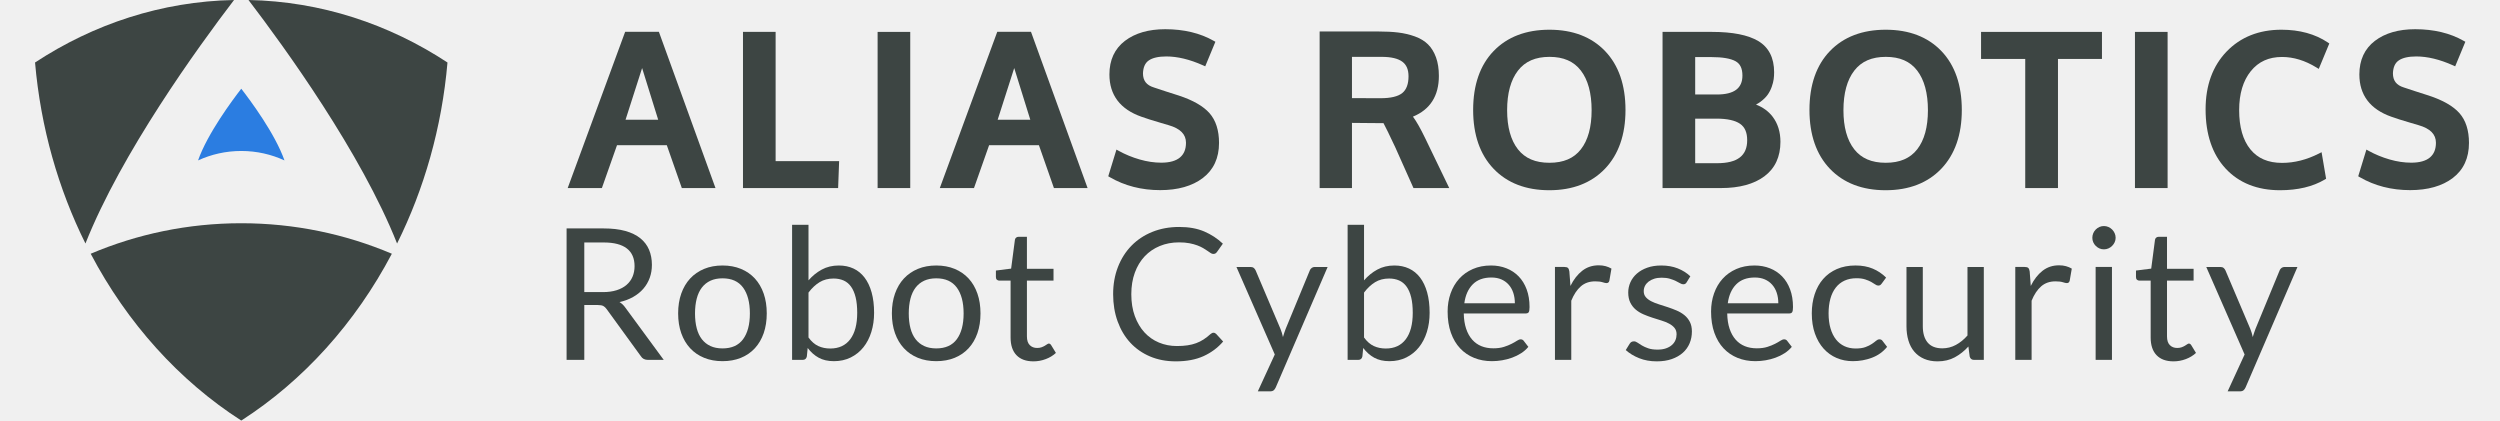
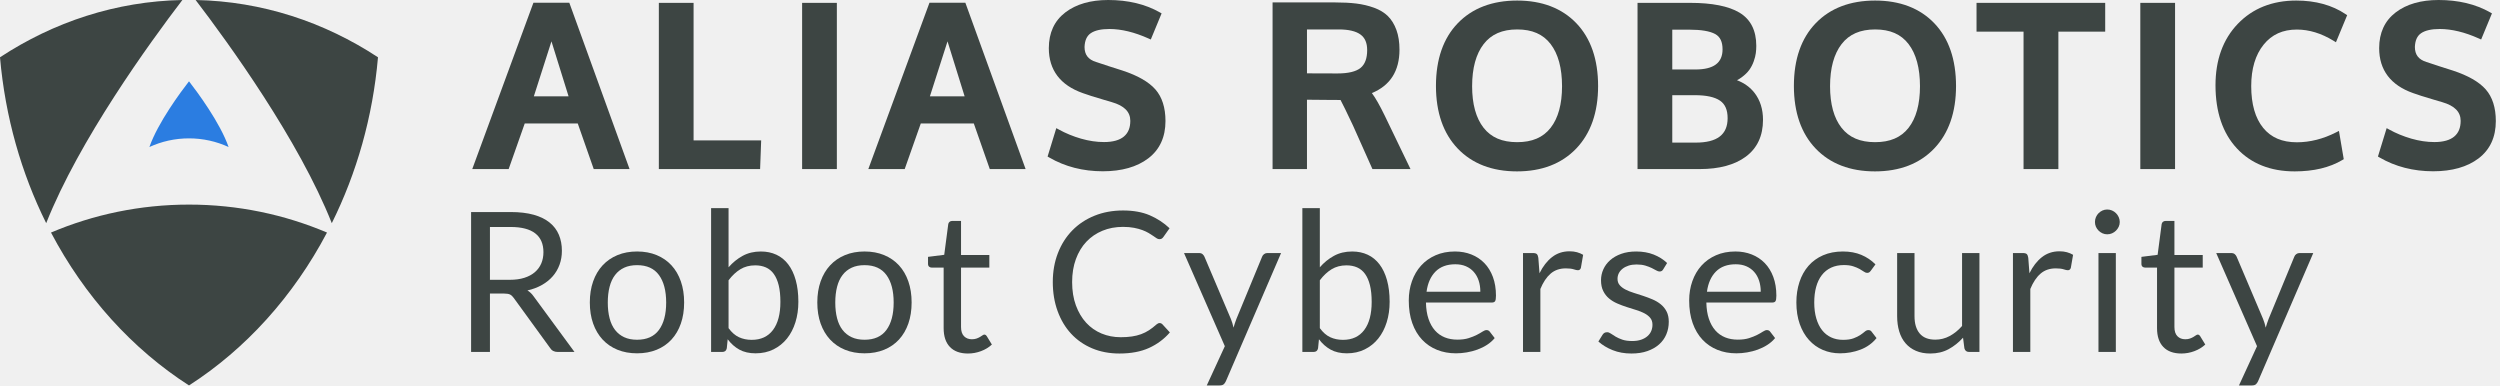
- <svg xmlns="http://www.w3.org/2000/svg" width="428" height="72" viewBox="0 0 428 72" fill="none">
+ <svg xmlns="http://www.w3.org/2000/svg" width="467" height="72" viewBox="0 0 467 72" fill="none">
  <g clip-path="url(#clip0_39_1457)">
-     <path d="M41.305 25.847C43.946 25.847 46.452 26.427 48.703 27.464C47.097 22.883 42.837 17.162 41.305 15.188C39.773 17.162 35.513 22.883 33.907 27.464C36.158 26.427 38.663 25.847 41.305 25.847Z" fill="#2B7DE1" />
-     <path d="M76.609 10.7C66.567 4.103 54.945 0.243 42.542 0.001C48.708 8.069 61.839 26.19 67.98 41.689C72.614 32.361 75.638 21.872 76.609 10.7Z" fill="#3D4543" />
-     <path d="M40.067 0C27.665 0.242 16.044 4.103 6 10.7C6.972 21.872 9.995 32.36 14.629 41.688C20.771 26.19 33.901 8.069 40.067 0Z" fill="#3D4543" />
-     <path d="M41.305 38.218C32.158 38.218 23.449 40.081 15.527 43.44C21.775 55.301 30.673 65.172 41.305 72C51.938 65.172 60.834 55.301 67.084 43.44C59.162 40.081 50.452 38.218 41.305 38.218Z" fill="#3D4543" />
-     <path d="M112.682 20.499H107.094L109.929 11.652C110.318 12.912 111.105 15.441 112.682 20.499ZM112.8 5.444H107.026L97.188 32.197H103.042L105.629 24.863H114.159L116.728 32.197H122.492L112.894 5.702L112.8 5.444Z" fill="#3D4543" />
-     <path d="M132.786 5.461H127.199V32.196H143.488L143.659 27.586H132.786V5.461Z" fill="#3D4543" />
-     <path d="M150.247 32.196H155.834V5.461H150.247V32.196Z" fill="#3D4543" />
-     <path d="M176.387 20.499H170.8L173.634 11.652C174.023 12.912 174.809 15.441 176.387 20.499ZM176.505 5.444H170.731L160.894 32.197H166.747L169.333 24.863H177.865L180.433 32.197H186.196L176.599 5.702L176.505 5.444Z" fill="#3D4543" />
-     <path d="M201.8 16.355L199.637 15.664C198.537 15.313 197.846 15.085 197.543 14.972C196.27 14.582 195.677 13.807 195.677 12.547C195.72 11.499 196.044 10.78 196.669 10.348C197.324 9.895 198.337 9.664 199.678 9.664C201.596 9.664 203.711 10.178 205.965 11.189L206.334 11.355L208.074 7.153L207.772 6.982C205.455 5.666 202.666 5 199.483 5C196.644 5 194.325 5.67 192.592 6.994C190.827 8.341 189.932 10.275 189.932 12.743C189.932 16.266 191.777 18.704 195.408 19.982C195.684 20.091 196.139 20.244 196.769 20.442C197.393 20.639 198.059 20.84 198.771 21.048C199.476 21.254 199.905 21.38 200.065 21.429C202.067 22.006 203.04 22.989 203.04 24.435C203.04 25.55 202.703 26.377 202.011 26.96C201.307 27.551 200.23 27.85 198.81 27.85C197.611 27.85 196.363 27.664 195.102 27.299C193.833 26.931 192.64 26.441 191.559 25.843L191.136 25.61L189.733 30.18L190.004 30.336C192.532 31.806 195.43 32.551 198.615 32.551C201.653 32.551 204.111 31.854 205.921 30.478C207.763 29.077 208.698 27.055 208.698 24.47C208.698 22.314 208.149 20.6 207.067 19.374C206.003 18.169 204.231 17.154 201.8 16.355Z" fill="#3D4543" />
-     <path d="M241.139 13.062C241.139 14.383 240.783 15.345 240.079 15.92C239.352 16.514 238.1 16.814 236.36 16.814C236.17 16.814 235.286 16.811 233.705 16.806C232.633 16.801 231.884 16.799 231.456 16.797V9.735H236.571C238.154 9.735 239.334 10.013 240.076 10.562C240.791 11.09 241.139 11.908 241.139 13.062ZM241.895 19.969C244.843 18.758 246.336 16.414 246.336 12.992C246.336 11.782 246.17 10.715 245.843 9.817C245.511 8.911 245.051 8.161 244.473 7.593C243.899 7.024 243.142 6.568 242.223 6.235C241.33 5.914 240.377 5.689 239.392 5.569C238.416 5.449 237.253 5.389 235.935 5.389H225.922V32.195H231.456V21.039L235.084 21.073C235.946 21.073 236.538 21.076 236.854 21.082C237.174 21.664 237.846 23.041 238.853 25.179L241.986 32.195H248.11L243.975 23.625C243.17 21.965 242.486 20.761 241.895 19.969Z" fill="#3D4543" />
-     <path d="M270.646 25.565C269.433 27.114 267.671 27.867 265.261 27.867C262.85 27.867 261.086 27.111 259.866 25.556C258.641 23.993 258.02 21.744 258.02 18.872C258.02 15.963 258.645 13.681 259.876 12.09C261.102 10.505 262.869 9.735 265.278 9.735C267.676 9.735 269.43 10.502 270.644 12.08C271.865 13.666 272.484 15.952 272.484 18.872C272.484 21.755 271.866 24.007 270.646 25.565ZM265.261 5.088C261.259 5.088 258.047 6.315 255.714 8.734C253.384 11.147 252.203 14.54 252.203 18.819C252.203 23.074 253.379 26.463 255.703 28.895C258.03 31.331 261.24 32.567 265.243 32.567C269.234 32.567 272.44 31.328 274.774 28.887C277.102 26.448 278.284 23.068 278.284 18.837C278.284 14.559 277.108 11.163 274.791 8.743C272.469 6.318 269.262 5.088 265.261 5.088Z" fill="#3D4543" />
-     <path d="M293.932 16.178H290.216V9.772H292.957C294.877 9.772 296.282 10.011 297.135 10.485C297.922 10.922 298.304 11.725 298.304 12.939C298.304 15.118 296.873 16.178 293.932 16.178ZM290.216 20.311H293.862C295.695 20.311 297.056 20.609 297.906 21.198C298.722 21.764 299.118 22.683 299.118 24.011C299.118 26.655 297.439 27.94 293.985 27.94H290.216V20.311ZM300.626 17.903C300.9 17.762 301.156 17.603 301.393 17.426C301.908 17.044 302.318 16.643 302.612 16.234C302.903 15.827 303.141 15.369 303.319 14.868C303.493 14.378 303.606 13.931 303.657 13.538C303.707 13.158 303.731 12.766 303.731 12.373C303.731 9.898 302.814 8.097 301.006 7.022C299.263 5.986 296.608 5.461 293.116 5.461H284.628V32.196H294.64C297.771 32.196 300.267 31.522 302.058 30.189C303.884 28.83 304.811 26.84 304.811 24.276C304.811 22.577 304.355 21.123 303.454 19.953C302.752 19.044 301.805 18.357 300.626 17.903Z" fill="#3D4543" />
-     <path d="M328.223 25.565C327.009 27.114 325.249 27.867 322.838 27.867C320.427 27.867 318.663 27.111 317.442 25.556C316.217 23.993 315.597 21.744 315.597 18.872C315.597 15.963 316.221 13.681 317.453 12.09C318.678 10.505 320.446 9.735 322.855 9.735C325.252 9.735 327.007 10.502 328.221 12.08C329.442 13.666 330.061 15.952 330.061 18.872C330.061 21.755 329.443 24.007 328.223 25.565ZM322.838 5.088C318.837 5.088 315.624 6.315 313.291 8.734C310.96 11.147 309.779 14.54 309.779 18.819C309.779 23.074 310.957 26.463 313.279 28.895C315.607 31.331 318.816 32.567 322.819 32.567C326.81 32.567 330.016 31.328 332.35 28.887C334.679 26.448 335.861 23.068 335.861 18.837C335.861 14.559 334.685 11.163 332.367 8.743C330.045 6.318 326.839 5.088 322.838 5.088Z" fill="#3D4543" />
-     <path d="M339.157 10.091H346.721V32.196H352.325V10.091H359.855V5.461H339.157V10.091Z" fill="#3D4543" />
-     <path d="M365.504 32.196H371.093V5.461H365.504V32.196Z" fill="#3D4543" />
-     <path d="M390.69 9.753C392.65 9.753 394.632 10.36 396.578 11.555L396.971 11.796L398.778 7.441L398.509 7.262C396.35 5.819 393.684 5.088 390.585 5.088C386.735 5.088 383.574 6.347 381.187 8.831C378.805 11.311 377.597 14.635 377.597 18.714C377.597 23 378.752 26.415 381.033 28.866C383.32 31.322 386.45 32.567 390.337 32.567C393.382 32.567 395.959 31.953 397.995 30.742L398.227 30.604L397.454 26.057L396.979 26.298C394.906 27.351 392.791 27.886 390.69 27.886C388.313 27.886 386.538 27.127 385.266 25.568C383.99 24.006 383.343 21.748 383.343 18.855C383.343 16.067 384.013 13.823 385.336 12.184C386.658 10.548 388.408 9.753 390.69 9.753Z" fill="#3D4543" />
-     <path d="M421.059 19.374C419.995 18.169 418.224 17.154 415.792 16.355L413.63 15.664C412.53 15.313 411.84 15.085 411.534 14.972C410.262 14.582 409.67 13.807 409.669 12.547C409.711 11.499 410.036 10.78 410.66 10.349C411.317 9.895 412.329 9.664 413.669 9.664C415.589 9.664 417.704 10.178 419.957 11.189L420.326 11.356L422.066 7.153L421.764 6.982C419.448 5.666 416.658 5 413.474 5C410.637 5 408.318 5.67 406.585 6.994C404.819 8.342 403.923 10.275 403.923 12.743C403.923 16.266 405.77 18.704 409.399 19.982C409.676 20.091 410.13 20.244 410.761 20.442C411.384 20.639 412.051 20.84 412.763 21.048C413.468 21.254 413.898 21.38 414.058 21.429C416.058 22.006 417.031 22.989 417.031 24.435C417.031 25.55 416.695 26.377 416.003 26.96C415.3 27.551 414.223 27.851 412.801 27.851C411.604 27.851 410.356 27.664 409.094 27.299C407.824 26.932 406.633 26.441 405.551 25.843L405.128 25.61L403.727 30.18L403.996 30.336C406.525 31.806 409.422 32.551 412.608 32.551C415.645 32.551 418.103 31.854 419.912 30.478C421.755 29.077 422.689 27.056 422.689 24.47C422.689 22.314 422.14 20.6 421.059 19.374Z" fill="#3D4543" />
-     <path d="M100.031 50.007H103.22C104.109 50.007 104.892 49.9 105.567 49.685C106.243 49.47 106.807 49.167 107.263 48.774C107.718 48.381 108.061 47.913 108.293 47.368C108.522 46.823 108.637 46.221 108.637 45.562C108.637 44.222 108.195 43.211 107.311 42.532C106.425 41.85 105.109 41.511 103.361 41.511H100.031V50.007ZM100.031 52.22V61.613H97V39.107H103.361C104.784 39.107 106.014 39.252 107.051 39.539C108.088 39.828 108.944 40.244 109.619 40.787C110.294 41.332 110.795 41.989 111.119 42.759C111.443 43.529 111.606 44.39 111.606 45.342C111.606 46.138 111.481 46.882 111.23 47.572C110.979 48.263 110.614 48.884 110.138 49.434C109.661 49.984 109.08 50.451 108.394 50.839C107.709 51.227 106.931 51.52 106.062 51.718C106.439 51.938 106.774 52.258 107.067 52.677L113.632 61.613H110.931C110.376 61.613 109.967 61.398 109.705 60.969L103.863 52.928C103.685 52.677 103.491 52.497 103.282 52.385C103.072 52.276 102.759 52.22 102.34 52.22H100.031Z" fill="#3D4543" />
-     <path d="M123.698 59.648C125.269 59.648 126.441 59.123 127.216 58.071C127.991 57.018 128.379 55.549 128.379 53.665C128.379 51.77 127.991 50.293 127.216 49.237C126.441 48.179 125.269 47.65 123.698 47.65C122.902 47.65 122.212 47.786 121.625 48.058C121.039 48.331 120.55 48.724 120.157 49.237C119.764 49.749 119.471 50.379 119.278 51.128C119.084 51.878 118.987 52.723 118.987 53.665C118.987 54.607 119.084 55.45 119.278 56.194C119.471 56.937 119.764 57.563 120.157 58.071C120.55 58.579 121.039 58.968 121.625 59.24C122.212 59.513 122.902 59.648 123.698 59.648ZM123.698 45.452C124.861 45.452 125.91 45.645 126.848 46.032C127.784 46.42 128.58 46.97 129.235 47.681C129.889 48.394 130.391 49.254 130.743 50.265C131.093 51.276 131.268 52.403 131.268 53.649C131.268 54.905 131.093 56.036 130.743 57.042C130.391 58.046 129.889 58.906 129.235 59.617C128.58 60.329 127.784 60.877 126.848 61.259C125.91 61.64 124.861 61.832 123.698 61.832C122.537 61.832 121.486 61.64 120.55 61.259C119.613 60.877 118.815 60.329 118.154 59.617C117.495 58.906 116.987 58.046 116.631 57.042C116.276 56.036 116.098 54.905 116.098 53.649C116.098 52.403 116.276 51.276 116.631 50.265C116.987 49.254 117.495 48.394 118.154 47.681C118.815 46.97 119.613 46.42 120.55 46.032C121.486 45.645 122.537 45.452 123.698 45.452Z" fill="#3D4543" />
-     <path d="M142.704 47.683C141.793 47.683 140.995 47.893 140.309 48.311C139.623 48.73 138.992 49.322 138.416 50.087V57.782C138.919 58.472 139.477 58.959 140.089 59.242C140.701 59.524 141.385 59.666 142.139 59.666C143.625 59.666 144.766 59.137 145.562 58.08C146.358 57.023 146.755 55.515 146.755 53.557C146.755 52.52 146.663 51.631 146.481 50.886C146.297 50.144 146.033 49.534 145.688 49.058C145.342 48.581 144.918 48.233 144.415 48.013C143.913 47.793 143.342 47.683 142.704 47.683ZM135.606 61.613V38.481H138.416V47.996C139.077 47.234 139.832 46.618 140.686 46.153C141.539 45.686 142.516 45.453 143.614 45.453C144.536 45.453 145.368 45.626 146.113 45.972C146.855 46.317 147.488 46.832 148.012 47.518C148.536 48.205 148.938 49.052 149.221 50.062C149.504 51.073 149.645 52.237 149.645 53.557C149.645 54.73 149.488 55.821 149.173 56.831C148.86 57.841 148.407 58.715 147.816 59.454C147.224 60.192 146.501 60.773 145.648 61.197C144.795 61.621 143.834 61.833 142.766 61.833C141.741 61.833 140.869 61.634 140.152 61.236C139.434 60.839 138.809 60.284 138.275 59.571L138.133 61.017C138.049 61.414 137.808 61.613 137.41 61.613H135.606Z" fill="#3D4543" />
-     <path d="M160.291 59.648C161.861 59.648 163.034 59.123 163.809 58.071C164.584 57.018 164.971 55.549 164.971 53.665C164.971 51.77 164.584 50.293 163.809 49.237C163.034 48.179 161.861 47.65 160.291 47.65C159.495 47.65 158.805 47.786 158.217 48.058C157.632 48.331 157.142 48.724 156.749 49.237C156.357 49.749 156.063 50.379 155.87 51.128C155.676 51.878 155.58 52.723 155.58 53.665C155.58 54.607 155.676 55.45 155.87 56.194C156.063 56.937 156.357 57.563 156.749 58.071C157.142 58.579 157.632 58.968 158.217 59.24C158.805 59.513 159.495 59.648 160.291 59.648ZM160.291 45.452C161.453 45.452 162.502 45.645 163.44 46.032C164.376 46.42 165.172 46.97 165.827 47.681C166.481 48.394 166.984 49.254 167.334 50.265C167.686 51.276 167.86 52.403 167.86 53.649C167.86 54.905 167.686 56.036 167.334 57.042C166.984 58.046 166.481 58.906 165.827 59.617C165.172 60.329 164.376 60.877 163.44 61.259C162.502 61.64 161.453 61.832 160.291 61.832C159.129 61.832 158.079 61.64 157.142 61.259C156.206 60.877 155.407 60.329 154.747 59.617C154.087 58.906 153.579 58.046 153.223 57.042C152.867 56.036 152.689 54.905 152.689 53.649C152.689 52.403 152.867 51.276 153.223 50.265C153.579 49.254 154.087 48.394 154.747 47.681C155.407 46.97 156.206 46.42 157.142 46.032C158.079 45.645 159.129 45.452 160.291 45.452Z" fill="#3D4543" />
-     <path d="M176.923 61.864C175.667 61.864 174.7 61.513 174.025 60.812C173.35 60.11 173.012 59.099 173.012 57.781V48.043H171.095C170.929 48.043 170.788 47.994 170.672 47.894C170.557 47.795 170.499 47.641 170.499 47.431V46.316L173.106 45.986L173.751 41.071C173.771 40.913 173.84 40.785 173.955 40.686C174.069 40.586 174.217 40.536 174.393 40.536H175.809V46.017H180.362V48.043H175.809V57.592C175.809 58.262 175.97 58.76 176.295 59.083C176.618 59.409 177.037 59.571 177.551 59.571C177.844 59.571 178.098 59.532 178.312 59.453C178.528 59.374 178.713 59.288 178.869 59.194C179.028 59.099 179.162 59.013 179.271 58.935C179.381 58.856 179.478 58.817 179.562 58.817C179.707 58.817 179.838 58.906 179.955 59.083L180.771 60.42C180.289 60.87 179.707 61.223 179.028 61.479C178.347 61.735 177.645 61.864 176.923 61.864Z" fill="#3D4543" />
-     <path d="M207.752 56.964C207.919 56.964 208.07 57.031 208.207 57.168L209.402 58.471C208.48 59.539 207.361 60.373 206.049 60.968C204.733 61.565 203.15 61.864 201.296 61.864C199.673 61.864 198.202 61.584 196.884 61.024C195.565 60.463 194.439 59.678 193.506 58.667C192.574 57.657 191.853 56.446 191.34 55.032C190.826 53.619 190.569 52.063 190.569 50.368C190.569 48.671 190.844 47.117 191.395 45.704C191.945 44.29 192.716 43.076 193.711 42.06C194.706 41.044 195.896 40.257 197.284 39.696C198.672 39.136 200.202 38.856 201.877 38.856C203.532 38.856 204.959 39.112 206.158 39.625C207.355 40.139 208.422 40.834 209.353 41.715L208.364 43.112C208.29 43.217 208.207 43.303 208.112 43.371C208.019 43.44 207.882 43.473 207.704 43.473C207.568 43.473 207.424 43.424 207.272 43.324C207.12 43.225 206.939 43.101 206.731 42.956C206.52 42.809 206.275 42.652 205.993 42.484C205.711 42.316 205.375 42.16 204.987 42.013C204.599 41.866 204.15 41.744 203.637 41.644C203.124 41.544 202.532 41.494 201.862 41.494C200.657 41.494 199.556 41.701 198.557 42.115C197.556 42.528 196.695 43.117 195.972 43.881C195.251 44.646 194.687 45.578 194.284 46.677C193.882 47.776 193.68 49.007 193.68 50.368C193.68 51.771 193.882 53.022 194.284 54.121C194.687 55.221 195.237 56.149 195.933 56.909C196.629 57.667 197.455 58.246 198.407 58.644C199.359 59.042 200.386 59.241 201.485 59.241C202.155 59.241 202.757 59.202 203.292 59.122C203.825 59.044 204.32 58.921 204.775 58.754C205.23 58.587 205.654 58.375 206.049 58.118C206.44 57.862 206.835 57.556 207.233 57.199C207.411 57.042 207.584 56.964 207.752 56.964Z" fill="#3D4543" />
-     <path d="M218.416 66.31C218.322 66.52 218.205 66.686 218.063 66.812C217.922 66.938 217.704 67 217.412 67H215.338L218.244 60.688L211.679 45.705H214.098C214.338 45.705 214.527 45.766 214.663 45.886C214.798 46.007 214.898 46.14 214.962 46.286L219.217 56.306C219.312 56.536 219.393 56.767 219.461 56.997C219.528 57.228 219.589 57.463 219.642 57.704C219.715 57.463 219.788 57.228 219.86 56.997C219.935 56.767 220.019 56.532 220.112 56.29L224.243 46.286C224.305 46.118 224.414 45.981 224.565 45.87C224.717 45.761 224.882 45.705 225.06 45.705H227.29L218.416 66.31Z" fill="#3D4543" />
-     <path d="M237.811 47.683C236.9 47.683 236.102 47.893 235.416 48.311C234.73 48.73 234.1 49.322 233.523 50.087V57.782C234.026 58.472 234.584 58.959 235.196 59.242C235.809 59.524 236.492 59.666 237.246 59.666C238.732 59.666 239.873 59.137 240.669 58.08C241.465 57.023 241.863 55.515 241.863 53.557C241.863 52.52 241.771 51.631 241.589 50.886C241.405 50.144 241.141 49.534 240.795 49.058C240.449 48.581 240.025 48.233 239.523 48.013C239.02 47.793 238.45 47.683 237.811 47.683ZM230.713 61.613V38.481H233.523V47.996C234.184 47.234 234.94 46.618 235.793 46.153C236.647 45.686 237.624 45.453 238.722 45.453C239.643 45.453 240.475 45.626 241.22 45.972C241.962 46.317 242.595 46.832 243.119 47.518C243.643 48.205 244.045 49.052 244.328 50.062C244.611 51.073 244.752 52.237 244.752 53.557C244.752 54.73 244.596 55.821 244.281 56.831C243.967 57.841 243.515 58.715 242.923 59.454C242.332 60.192 241.609 60.773 240.756 61.197C239.903 61.621 238.942 61.833 237.874 61.833C236.848 61.833 235.977 61.634 235.259 61.236C234.542 60.839 233.916 60.284 233.382 59.571L233.24 61.017C233.157 61.414 232.916 61.613 232.518 61.613H230.713Z" fill="#3D4543" />
-     <path d="M255.324 47.509C253.974 47.509 252.911 47.9 252.136 48.678C251.362 49.458 250.879 50.54 250.692 51.922H259.344C259.344 51.273 259.256 50.679 259.077 50.139C258.9 49.6 258.638 49.134 258.292 48.742C257.947 48.349 257.525 48.045 257.028 47.83C256.531 47.616 255.963 47.509 255.324 47.509ZM255.262 45.452C256.214 45.452 257.094 45.611 257.899 45.931C258.707 46.249 259.403 46.711 259.989 47.313C260.576 47.914 261.034 48.658 261.363 49.542C261.693 50.427 261.858 51.434 261.858 52.566C261.858 53.006 261.81 53.298 261.716 53.445C261.623 53.592 261.445 53.665 261.182 53.665H250.597C250.617 54.67 250.754 55.544 251.005 56.288C251.256 57.032 251.602 57.651 252.041 58.149C252.482 58.646 253.005 59.018 253.613 59.263C254.219 59.51 254.9 59.632 255.654 59.632C256.355 59.632 256.96 59.552 257.468 59.389C257.976 59.227 258.413 59.051 258.779 58.863C259.147 58.675 259.452 58.5 259.699 58.337C259.944 58.175 260.157 58.094 260.335 58.094C260.564 58.094 260.743 58.183 260.869 58.361L261.653 59.381C261.308 59.8 260.894 60.165 260.413 60.473C259.931 60.783 259.415 61.036 258.865 61.235C258.316 61.434 257.748 61.584 257.162 61.682C256.575 61.781 255.994 61.832 255.418 61.832C254.319 61.832 253.306 61.646 252.38 61.274C251.452 60.902 250.652 60.358 249.977 59.64C249.302 58.924 248.775 58.037 248.397 56.979C248.021 55.921 247.833 54.707 247.833 53.336C247.833 52.225 248.003 51.189 248.343 50.226C248.684 49.262 249.173 48.427 249.812 47.721C250.45 47.014 251.23 46.46 252.151 46.057C253.073 45.653 254.11 45.452 255.262 45.452Z" fill="#3D4543" />
-     <path d="M266.208 61.612V45.703H267.809C268.113 45.703 268.322 45.761 268.438 45.876C268.553 45.991 268.631 46.19 268.673 46.473L268.861 48.954C269.406 47.845 270.079 46.979 270.879 46.355C271.68 45.732 272.62 45.421 273.699 45.421C274.139 45.421 274.536 45.47 274.893 45.57C275.248 45.669 275.578 45.807 275.881 45.986L275.52 48.074C275.447 48.336 275.284 48.467 275.034 48.467C274.887 48.467 274.661 48.418 274.358 48.318C274.055 48.219 273.63 48.168 273.086 48.168C272.112 48.168 271.298 48.451 270.644 49.017C269.99 49.582 269.443 50.404 269.002 51.482V61.612H266.208Z" fill="#3D4543" />
-     <path d="M288.757 48.325C288.632 48.556 288.439 48.671 288.177 48.671C288.02 48.671 287.841 48.614 287.643 48.498C287.443 48.384 287.2 48.255 286.912 48.114C286.625 47.972 286.282 47.842 285.884 47.721C285.486 47.601 285.015 47.541 284.47 47.541C284 47.541 283.575 47.601 283.198 47.721C282.821 47.842 282.498 48.007 282.232 48.216C281.965 48.426 281.76 48.669 281.619 48.947C281.479 49.224 281.408 49.524 281.408 49.85C281.408 50.258 281.525 50.598 281.76 50.87C281.996 51.143 282.308 51.378 282.695 51.576C283.083 51.776 283.523 51.951 284.015 52.103C284.507 52.254 285.012 52.416 285.53 52.59C286.049 52.763 286.554 52.953 287.047 53.163C287.538 53.372 287.978 53.634 288.365 53.949C288.753 54.262 289.064 54.647 289.299 55.102C289.534 55.557 289.653 56.105 289.653 56.744C289.653 57.477 289.522 58.155 289.26 58.777C288.998 59.4 288.611 59.941 288.099 60.396C287.585 60.851 286.957 61.209 286.213 61.471C285.471 61.733 284.612 61.864 283.638 61.864C282.528 61.864 281.522 61.683 280.622 61.322C279.722 60.96 278.957 60.497 278.329 59.932L278.989 58.863C279.073 58.729 279.172 58.623 279.288 58.55C279.402 58.477 279.555 58.439 279.743 58.439C279.932 58.439 280.13 58.514 280.34 58.659C280.549 58.807 280.803 58.969 281.102 59.147C281.4 59.325 281.76 59.486 282.185 59.633C282.609 59.78 283.14 59.854 283.779 59.854C284.323 59.854 284.801 59.783 285.208 59.641C285.616 59.499 285.957 59.309 286.228 59.067C286.502 58.827 286.703 58.55 286.834 58.235C286.965 57.922 287.03 57.587 287.03 57.23C287.03 56.791 286.912 56.428 286.677 56.139C286.441 55.851 286.13 55.605 285.742 55.401C285.354 55.197 284.913 55.019 284.416 54.867C283.918 54.715 283.411 54.556 282.892 54.388C282.372 54.22 281.866 54.03 281.368 53.815C280.87 53.6 280.428 53.33 280.041 53.006C279.653 52.681 279.343 52.282 279.107 51.804C278.871 51.328 278.753 50.75 278.753 50.069C278.753 49.462 278.879 48.878 279.13 48.317C279.382 47.759 279.748 47.265 280.231 46.841C280.711 46.418 281.302 46.081 282.004 45.83C282.706 45.578 283.506 45.453 284.407 45.453C285.455 45.453 286.393 45.617 287.227 45.947C288.059 46.277 288.778 46.729 289.386 47.304L288.757 48.325Z" fill="#3D4543" />
-     <path d="M300.427 47.509C299.076 47.509 298.014 47.9 297.239 48.678C296.465 49.458 295.983 50.54 295.795 51.922H304.448C304.448 51.273 304.359 50.679 304.18 50.139C304.004 49.6 303.741 49.134 303.395 48.742C303.05 48.349 302.627 48.045 302.132 47.83C301.634 47.616 301.066 47.509 300.427 47.509ZM300.365 45.452C301.318 45.452 302.196 45.611 303.003 45.931C303.809 46.249 304.506 46.711 305.093 47.313C305.678 47.914 306.136 48.658 306.467 49.542C306.796 50.427 306.961 51.434 306.961 52.566C306.961 53.006 306.913 53.298 306.819 53.445C306.726 53.592 306.548 53.665 306.286 53.665H295.7C295.72 54.67 295.857 55.544 296.108 56.288C296.359 57.032 296.705 57.651 297.144 58.149C297.586 58.646 298.108 59.018 298.716 59.263C299.323 59.51 300.003 59.632 300.757 59.632C301.458 59.632 302.063 59.552 302.572 59.389C303.079 59.227 303.516 59.051 303.882 58.863C304.249 58.675 304.555 58.5 304.803 58.337C305.047 58.175 305.259 58.094 305.437 58.094C305.668 58.094 305.846 58.183 305.972 58.361L306.757 59.381C306.411 59.8 305.997 60.165 305.515 60.473C305.035 60.783 304.518 61.036 303.968 61.235C303.42 61.434 302.851 61.584 302.265 61.682C301.678 61.781 301.098 61.832 300.522 61.832C299.422 61.832 298.409 61.646 297.483 61.274C296.555 60.902 295.756 60.358 295.08 59.64C294.405 58.924 293.878 58.037 293.501 56.979C293.124 55.921 292.936 54.707 292.936 53.336C292.936 52.225 293.107 51.189 293.447 50.226C293.787 49.262 294.276 48.427 294.915 47.721C295.554 47.014 296.333 46.46 297.255 46.057C298.176 45.653 299.213 45.452 300.365 45.452Z" fill="#3D4543" />
-     <path d="M322.163 48.529C322.078 48.645 321.995 48.733 321.911 48.797C321.827 48.86 321.706 48.891 321.549 48.891C321.392 48.891 321.222 48.826 321.039 48.694C320.855 48.563 320.623 48.42 320.34 48.262C320.057 48.105 319.713 47.962 319.312 47.831C318.908 47.7 318.414 47.634 317.828 47.634C317.053 47.634 316.366 47.774 315.77 48.05C315.173 48.328 314.673 48.728 314.271 49.253C313.867 49.775 313.563 50.409 313.359 51.152C313.155 51.897 313.053 52.728 313.053 53.65C313.053 54.614 313.163 55.469 313.383 56.217C313.602 56.966 313.912 57.594 314.31 58.101C314.708 58.61 315.192 58.997 315.763 59.264C316.333 59.53 316.975 59.664 317.686 59.664C318.367 59.664 318.927 59.584 319.367 59.421C319.806 59.259 320.173 59.078 320.466 58.879C320.759 58.681 321 58.5 321.188 58.337C321.377 58.176 321.564 58.094 321.754 58.094C321.995 58.094 322.173 58.183 322.288 58.361L323.073 59.382C322.383 60.231 321.518 60.851 320.481 61.242C319.445 61.635 318.351 61.831 317.199 61.831C316.204 61.831 315.28 61.648 314.427 61.282C313.574 60.916 312.833 60.384 312.206 59.687C311.577 58.992 311.083 58.137 310.72 57.121C310.359 56.105 310.178 54.948 310.178 53.65C310.178 52.466 310.343 51.372 310.673 50.367C311.004 49.362 311.485 48.496 312.119 47.768C312.752 47.041 313.535 46.472 314.466 46.064C315.399 45.656 316.466 45.451 317.67 45.451C318.78 45.451 319.764 45.632 320.623 45.994C321.481 46.355 322.241 46.865 322.9 47.524L322.163 48.529Z" fill="#3D4543" />
-     <path d="M329.184 45.706V55.85C329.184 57.055 329.461 57.987 330.017 58.646C330.572 59.305 331.408 59.635 332.529 59.635C333.346 59.635 334.116 59.442 334.838 59.054C335.561 58.667 336.225 58.127 336.832 57.437V45.706H339.629V61.614H337.964C337.566 61.614 337.314 61.421 337.209 61.033L336.99 59.321C336.298 60.086 335.525 60.701 334.666 61.167C333.807 61.633 332.822 61.865 331.713 61.865C330.843 61.865 330.078 61.721 329.412 61.433C328.747 61.146 328.19 60.74 327.74 60.217C327.289 59.693 326.951 59.06 326.727 58.316C326.501 57.574 326.389 56.751 326.389 55.85V45.706H329.184Z" fill="#3D4543" />
-     <path d="M345.016 61.612V45.703H346.617C346.921 45.703 347.13 45.761 347.246 45.876C347.361 45.991 347.439 46.19 347.481 46.473L347.669 48.954C348.214 47.845 348.887 46.979 349.688 46.355C350.488 45.732 351.428 45.421 352.507 45.421C352.947 45.421 353.344 45.47 353.701 45.57C354.056 45.669 354.386 45.807 354.689 45.986L354.328 48.074C354.255 48.336 354.093 48.467 353.842 48.467C353.695 48.467 353.469 48.418 353.166 48.318C352.863 48.219 352.438 48.168 351.894 48.168C350.92 48.168 350.107 48.451 349.452 49.017C348.798 49.582 348.251 50.404 347.81 51.482V61.612H345.016Z" fill="#3D4543" />
-     <path d="M361.567 61.613H358.773V45.704H361.567V61.613ZM362.197 40.709C362.197 40.981 362.142 41.234 362.032 41.472C361.922 41.707 361.775 41.916 361.591 42.1C361.409 42.282 361.197 42.426 360.955 42.531C360.714 42.636 360.457 42.688 360.186 42.688C359.914 42.688 359.659 42.636 359.424 42.531C359.189 42.426 358.979 42.282 358.796 42.1C358.612 41.916 358.468 41.707 358.364 41.472C358.26 41.234 358.208 40.981 358.208 40.709C358.208 40.437 358.26 40.178 358.364 39.931C358.468 39.686 358.612 39.471 358.796 39.288C358.979 39.104 359.189 38.962 359.424 38.856C359.659 38.751 359.914 38.699 360.186 38.699C360.457 38.699 360.714 38.751 360.955 38.856C361.197 38.962 361.409 39.104 361.591 39.288C361.775 39.471 361.922 39.686 362.032 39.931C362.142 40.178 362.197 40.437 362.197 40.709Z" fill="#3D4543" />
-     <path d="M372.105 61.864C370.849 61.864 369.882 61.513 369.207 60.812C368.532 60.11 368.194 59.099 368.194 57.781V48.043H366.278C366.111 48.043 365.97 47.994 365.854 47.894C365.739 47.795 365.681 47.641 365.681 47.431V46.316L368.288 45.986L368.933 41.071C368.953 40.913 369.022 40.785 369.137 40.686C369.251 40.586 369.399 40.536 369.576 40.536H370.991V46.017H375.544V48.043H370.991V57.592C370.991 58.262 371.152 58.76 371.477 59.083C371.8 59.409 372.219 59.571 372.733 59.571C373.026 59.571 373.28 59.532 373.495 59.453C373.71 59.374 373.895 59.288 374.051 59.194C374.21 59.099 374.344 59.013 374.453 58.935C374.563 58.856 374.66 58.817 374.744 58.817C374.889 58.817 375.02 58.906 375.137 59.083L375.953 60.42C375.471 60.87 374.889 61.223 374.21 61.479C373.529 61.735 372.827 61.864 372.105 61.864Z" fill="#3D4543" />
-     <path d="M384.45 66.31C384.356 66.52 384.238 66.686 384.097 66.812C383.956 66.938 383.738 67 383.445 67H381.372L384.277 60.688L377.712 45.705H380.131C380.371 45.705 380.56 45.766 380.697 45.886C380.832 46.007 380.932 46.14 380.995 46.286L385.251 56.306C385.345 56.536 385.427 56.767 385.494 56.997C385.562 57.228 385.623 57.463 385.675 57.704C385.749 57.463 385.822 57.228 385.894 56.997C385.969 56.767 386.052 56.532 386.145 56.29L390.277 46.286C390.338 46.118 390.447 45.981 390.599 45.87C390.751 45.761 390.916 45.705 391.093 45.705H393.323L384.45 66.31Z" fill="#3D4543" />
+     <path d="M35.305 25.847C37.946 25.847 40.452 26.427 42.703 27.464C41.097 22.883 36.837 17.162 35.305 15.188C33.773 17.162 29.513 22.883 27.907 27.464C30.158 26.427 32.663 25.847 35.305 25.847Z" fill="#2B7DE1" />
+     <path d="M70.609 10.7C60.567 4.103 48.945 0.243 36.542 0.001C42.708 8.069 55.839 26.19 61.98 41.689C66.614 32.361 69.638 21.872 70.609 10.7Z" fill="#3D4543" />
+     <path d="M34.067 0C21.665 0.242 10.044 4.103 0 10.7C0.972 21.872 3.995 32.36 8.629 41.688C14.771 26.19 27.901 8.069 34.067 0Z" fill="#3D4543" />
+     <path d="M35.305 38.218C26.158 38.218 17.449 40.081 9.527 43.44C15.775 55.301 24.673 65.172 35.305 72C45.938 65.172 54.834 55.301 61.084 43.44C53.162 40.081 44.452 38.218 35.305 38.218Z" fill="#3D4543" />
+     <path d="M106.211 17.999H99.721L103.013 7.724C103.465 9.187 104.379 12.124 106.211 17.999ZM106.347 0.515H99.642L88.217 31.583H95.016L98.02 23.067H107.926L110.909 31.583H117.602L106.457 0.814L106.347 0.515Z" fill="#3D4543" />
+     <path d="M129.561 0.535H123.072V31.582H141.988L142.187 26.228H129.561V0.535Z" fill="#3D4543" />
+     <path d="M149.836 31.582H156.324V0.535H149.836V31.582Z" fill="#3D4543" />
+     <path d="M180.193 17.999H173.705L176.997 7.724C177.448 9.187 178.361 12.124 180.193 17.999ZM180.33 0.515H173.624L162.201 31.583H168.998L172.002 23.067H181.909L184.892 31.583H191.584L180.439 0.814L180.33 0.515Z" fill="#3D4543" />
+     <path d="M209.702 13.186L207.191 12.385C205.913 11.976 205.111 11.711 204.759 11.581C203.28 11.128 202.592 10.228 202.592 8.765C202.641 7.548 203.018 6.712 203.744 6.21C204.505 5.684 205.681 5.417 207.238 5.417C209.465 5.417 211.922 6.013 214.539 7.187L214.968 7.38L216.988 2.501L216.638 2.301C213.946 0.774 210.708 0 207.011 0C203.714 0 201.022 0.778 199.009 2.315C196.959 3.88 195.92 6.126 195.92 8.992C195.92 13.084 198.063 15.915 202.279 17.399C202.6 17.525 203.128 17.704 203.86 17.933C204.584 18.162 205.358 18.396 206.185 18.637C207.003 18.876 207.502 19.022 207.688 19.079C210.012 19.749 211.142 20.89 211.142 22.57C211.142 23.865 210.751 24.825 209.947 25.502C209.13 26.189 207.879 26.536 206.23 26.536C204.838 26.536 203.389 26.32 201.924 25.897C200.45 25.468 199.065 24.9 197.81 24.206L197.318 23.935L195.689 29.242L196.004 29.423C198.939 31.13 202.305 31.995 206.004 31.995C209.532 31.995 212.386 31.185 214.488 29.588C216.627 27.961 217.712 25.613 217.712 22.611C217.712 20.108 217.075 18.117 215.819 16.693C214.583 15.294 212.525 14.114 209.702 13.186Z" fill="#3D4543" />
+     <path d="M255.388 9.363C255.388 10.898 254.975 12.014 254.157 12.682C253.313 13.371 251.859 13.72 249.838 13.72C249.618 13.72 248.592 13.717 246.755 13.711C245.51 13.705 244.64 13.703 244.143 13.701V5.499H250.084C251.922 5.499 253.292 5.823 254.154 6.46C254.984 7.074 255.388 8.024 255.388 9.363ZM256.266 17.385C259.689 15.979 261.423 13.256 261.423 9.281C261.423 7.876 261.231 6.637 260.851 5.595C260.466 4.542 259.931 3.672 259.26 3.011C258.594 2.351 257.714 1.821 256.647 1.435C255.61 1.063 254.504 0.801 253.36 0.661C252.226 0.522 250.875 0.452 249.344 0.452H237.717V31.583H244.143V18.628L248.357 18.666C249.358 18.666 250.045 18.669 250.412 18.677C250.783 19.353 251.564 20.952 252.734 23.435L256.371 31.583H263.483L258.682 21.63C257.747 19.702 256.953 18.304 256.266 17.385Z" fill="#3D4543" />
+     <path d="M289.654 23.882C288.246 25.682 286.2 26.556 283.401 26.556C280.601 26.556 278.552 25.678 277.135 23.872C275.713 22.057 274.992 19.446 274.992 16.111C274.992 12.732 275.718 10.082 277.147 8.234C278.571 6.394 280.623 5.5 283.42 5.5C286.205 5.5 288.243 6.39 289.652 8.222C291.07 10.065 291.789 12.72 291.789 16.111C291.789 19.459 291.071 22.074 289.654 23.882ZM283.401 0.103C278.754 0.103 275.024 1.527 272.314 4.336C269.608 7.139 268.236 11.08 268.236 16.049C268.236 20.99 269.603 24.926 272.301 27.75C275.003 30.579 278.732 32.015 283.38 32.015C288.015 32.015 291.737 30.576 294.448 27.74C297.152 24.908 298.525 20.983 298.525 16.07C298.525 11.102 297.159 7.158 294.468 4.347C291.771 1.531 288.047 0.103 283.401 0.103Z" fill="#3D4543" />
+     <path d="M316.696 12.98H312.381V5.541H315.564C317.793 5.541 319.425 5.819 320.415 6.368C321.329 6.876 321.773 7.808 321.773 9.219C321.773 11.749 320.111 12.98 316.696 12.98ZM312.381 17.78H316.614C318.744 17.78 320.324 18.126 321.311 18.81C322.258 19.467 322.719 20.535 322.719 22.076C322.719 25.146 320.769 26.639 316.758 26.639H312.381V17.78ZM324.469 14.984C324.788 14.819 325.085 14.635 325.36 14.429C325.958 13.986 326.434 13.52 326.776 13.045C327.114 12.573 327.39 12.041 327.597 11.458C327.799 10.89 327.93 10.371 327.989 9.914C328.047 9.472 328.075 9.017 328.075 8.561C328.075 5.687 327.011 3.596 324.911 2.347C322.887 1.144 319.803 0.535 315.749 0.535H305.891V31.582H317.518C321.154 31.582 324.053 30.799 326.132 29.251C328.253 27.673 329.33 25.362 329.33 22.384C329.33 20.411 328.8 18.723 327.754 17.364C326.939 16.308 325.839 15.51 324.469 14.984Z" fill="#3D4543" />
+     <path d="M356.517 23.882C355.108 25.682 353.064 26.556 350.264 26.556C347.464 26.556 345.415 25.678 343.997 23.872C342.575 22.057 341.855 19.446 341.855 16.111C341.855 12.732 342.58 10.082 344.01 8.234C345.434 6.394 347.487 5.5 350.284 5.5C353.068 5.5 355.105 6.39 356.515 8.222C357.933 10.065 358.652 12.72 358.652 16.111C358.652 19.459 357.934 22.074 356.517 23.882ZM350.264 0.103C345.617 0.103 341.886 1.527 339.177 4.336C336.47 7.139 335.099 11.08 335.099 16.049C335.099 20.99 336.466 24.926 339.164 27.75C341.866 30.579 345.594 32.015 350.242 32.015C354.877 32.015 358.6 30.576 361.31 27.74C364.015 24.908 365.387 20.983 365.387 16.07C365.387 11.102 364.022 7.158 361.33 4.347C358.633 1.531 354.91 0.103 350.264 0.103Z" fill="#3D4543" />
+     <path d="M369.215 5.911H377.998V31.582H384.506V5.911H393.251V0.535H369.215V5.911Z" fill="#3D4543" />
+     <path d="M399.811 31.582H406.301V0.535H399.811V31.582Z" fill="#3D4543" />
+     <path d="M429.06 5.521C431.335 5.521 433.637 6.225 435.897 7.613L436.354 7.893L438.452 2.836L438.139 2.628C435.633 0.952 432.536 0.103 428.937 0.103C424.467 0.103 420.796 1.565 418.024 4.449C415.258 7.329 413.855 11.19 413.855 15.926C413.855 20.904 415.197 24.87 417.845 27.716C420.5 30.569 424.136 32.015 428.649 32.015C432.186 32.015 435.178 31.302 437.542 29.895L437.812 29.735L436.915 24.454L436.363 24.734C433.956 25.957 431.5 26.578 429.06 26.578C426.3 26.578 424.238 25.697 422.76 23.886C421.279 22.073 420.528 19.45 420.528 16.091C420.528 12.852 421.306 10.247 422.842 8.343C424.378 6.444 426.41 5.521 429.06 5.521Z" fill="#3D4543" />
+     <path d="M464.327 16.693C463.091 15.294 461.035 14.114 458.21 13.186L455.699 12.385C454.423 11.976 453.621 11.711 453.266 11.581C451.789 11.128 451.101 10.228 451.1 8.765C451.149 7.548 451.526 6.712 452.251 6.212C453.014 5.684 454.189 5.417 455.746 5.417C457.975 5.417 460.431 6.013 463.048 7.187L463.476 7.381L465.496 2.501L465.145 2.301C462.456 0.774 459.216 0 455.519 0C452.224 0 449.531 0.778 447.519 2.315C445.467 3.881 444.428 6.126 444.428 8.992C444.428 13.084 446.573 15.915 450.786 17.399C451.108 17.525 451.636 17.704 452.368 17.933C453.092 18.162 453.866 18.396 454.693 18.637C455.512 18.876 456.011 19.022 456.197 19.079C458.519 19.749 459.65 20.89 459.65 22.57C459.65 23.865 459.26 24.825 458.456 25.502C457.64 26.189 456.389 26.537 454.738 26.537C453.347 26.537 451.898 26.32 450.432 25.897C448.958 25.47 447.575 24.9 446.318 24.206L445.827 23.935L444.199 29.242L444.512 29.423C447.449 31.13 450.813 31.995 454.513 31.995C458.04 31.995 460.895 31.185 462.995 29.588C465.135 27.961 466.22 25.614 466.22 22.611C466.22 20.108 465.583 18.117 464.327 16.693Z" fill="#3D4543" />
+     <path d="M91.52 52.267H95.223C96.256 52.267 97.165 52.144 97.949 51.894C98.734 51.644 99.389 51.292 99.918 50.835C100.447 50.379 100.845 49.835 101.114 49.203C101.38 48.57 101.514 47.871 101.514 47.106C101.514 45.549 101 44.375 99.974 43.586C98.945 42.795 97.417 42.401 95.387 42.401H91.52V52.267ZM91.52 54.838V65.745H88V39.609H95.387C97.039 39.609 98.468 39.777 99.673 40.111C100.877 40.446 101.87 40.929 102.654 41.561C103.439 42.193 104.02 42.956 104.396 43.85C104.772 44.744 104.962 45.744 104.962 46.85C104.962 47.775 104.816 48.638 104.525 49.44C104.233 50.243 103.81 50.964 103.257 51.602C102.703 52.24 102.029 52.783 101.231 53.233C100.436 53.684 99.533 54.025 98.523 54.255C98.961 54.51 99.35 54.881 99.691 55.368L107.314 65.745H104.178C103.533 65.745 103.059 65.496 102.754 64.997L95.97 55.66C95.763 55.368 95.538 55.159 95.296 55.029C95.052 54.902 94.687 54.838 94.201 54.838H91.52Z" fill="#3D4543" />
+     <path d="M119.005 63.464C120.829 63.464 122.191 62.854 123.091 61.632C123.99 60.41 124.441 58.704 124.441 56.516C124.441 54.315 123.99 52.6 123.091 51.373C122.191 50.145 120.829 49.531 119.005 49.531C118.081 49.531 117.279 49.688 116.597 50.005C115.917 50.321 115.349 50.777 114.893 51.373C114.437 51.969 114.096 52.7 113.872 53.57C113.646 54.44 113.534 55.422 113.534 56.516C113.534 57.609 113.646 58.589 113.872 59.452C114.096 60.316 114.437 61.043 114.893 61.632C115.349 62.222 115.917 62.674 116.597 62.99C117.279 63.307 118.081 63.464 119.005 63.464ZM119.005 46.977C120.356 46.977 121.574 47.202 122.663 47.652C123.75 48.102 124.674 48.741 125.435 49.567C126.195 50.394 126.778 51.393 127.186 52.567C127.593 53.741 127.796 55.05 127.796 56.498C127.796 57.956 127.593 59.269 127.186 60.437C126.778 61.604 126.195 62.602 125.435 63.428C124.674 64.255 123.75 64.891 122.663 65.335C121.574 65.777 120.356 66 119.005 66C117.656 66 116.436 65.777 115.349 65.335C114.262 64.891 113.334 64.255 112.567 63.428C111.801 62.602 111.211 61.604 110.798 60.437C110.385 59.269 110.179 57.956 110.179 56.498C110.179 55.05 110.385 53.741 110.798 52.567C111.211 51.393 111.801 50.394 112.567 49.567C113.334 48.741 114.262 48.102 115.349 47.652C116.436 47.202 117.656 46.977 119.005 46.977Z" fill="#3D4543" />
+     <path d="M141.074 49.568C140.016 49.568 139.089 49.812 138.293 50.297C137.496 50.784 136.764 51.471 136.094 52.359V61.296C136.679 62.097 137.327 62.663 138.037 62.991C138.749 63.319 139.543 63.484 140.418 63.484C142.144 63.484 143.469 62.87 144.393 61.642C145.317 60.414 145.779 58.663 145.779 56.39C145.779 55.185 145.673 54.153 145.461 53.288C145.247 52.426 144.941 51.717 144.539 51.164C144.137 50.611 143.646 50.206 143.062 49.951C142.478 49.695 141.816 49.568 141.074 49.568ZM132.832 65.745V38.881H136.094V49.932C136.862 49.046 137.74 48.331 138.73 47.791C139.722 47.249 140.856 46.978 142.131 46.978C143.202 46.978 144.168 47.179 145.033 47.581C145.895 47.982 146.63 48.58 147.238 49.377C147.847 50.173 148.314 51.157 148.642 52.331C148.971 53.505 149.135 54.856 149.135 56.39C149.135 57.752 148.953 59.019 148.587 60.192C148.223 61.364 147.698 62.38 147.011 63.237C146.324 64.095 145.484 64.769 144.494 65.262C143.503 65.754 142.387 66.001 141.147 66.001C139.956 66.001 138.944 65.77 138.111 65.308C137.278 64.847 136.551 64.201 135.931 63.374L135.766 65.053C135.669 65.514 135.389 65.745 134.927 65.745H132.832Z" fill="#3D4543" />
+     <path d="M161.501 63.464C163.325 63.464 164.686 62.854 165.586 61.632C166.486 60.41 166.936 58.704 166.936 56.516C166.936 54.315 166.486 52.6 165.586 51.373C164.686 50.145 163.325 49.531 161.501 49.531C160.576 49.531 159.775 49.688 159.093 50.005C158.413 50.321 157.844 50.777 157.388 51.373C156.932 51.969 156.591 52.7 156.367 53.57C156.142 54.44 156.03 55.422 156.03 56.516C156.03 57.609 156.142 58.589 156.367 59.452C156.591 60.316 156.932 61.043 157.388 61.632C157.844 62.222 158.413 62.674 159.093 62.99C159.775 63.307 160.576 63.464 161.501 63.464ZM161.501 46.977C162.85 46.977 164.069 47.202 165.157 47.652C166.245 48.102 167.169 48.741 167.93 49.567C168.69 50.394 169.273 51.393 169.68 52.567C170.088 53.741 170.291 55.05 170.291 56.498C170.291 57.956 170.088 59.269 169.68 60.437C169.273 61.604 168.69 62.602 167.93 63.428C167.169 64.255 166.245 64.891 165.157 65.335C164.069 65.777 162.85 66 161.501 66C160.151 66 158.932 65.777 157.844 65.335C156.757 64.891 155.829 64.255 155.063 63.428C154.297 62.602 153.706 61.604 153.293 60.437C152.88 59.269 152.673 57.956 152.673 56.498C152.673 55.05 152.88 53.741 153.293 52.567C153.706 51.393 154.297 50.394 155.063 49.567C155.829 48.741 156.757 48.102 157.844 47.652C158.932 47.202 160.151 46.977 161.501 46.977Z" fill="#3D4543" />
+     <path d="M180.814 66.037C179.356 66.037 178.233 65.63 177.449 64.815C176.665 64.001 176.273 62.827 176.273 61.296V49.987H174.047C173.854 49.987 173.69 49.93 173.555 49.814C173.422 49.699 173.354 49.52 173.354 49.276V47.981L176.382 47.598L177.131 41.889C177.154 41.706 177.235 41.558 177.368 41.443C177.501 41.327 177.672 41.269 177.877 41.269H179.521V47.634H184.809V49.987H179.521V61.076C179.521 61.855 179.708 62.432 180.085 62.808C180.461 63.186 180.947 63.374 181.544 63.374C181.885 63.374 182.18 63.328 182.428 63.237C182.678 63.145 182.893 63.046 183.075 62.936C183.26 62.827 183.414 62.726 183.541 62.635C183.669 62.544 183.781 62.499 183.879 62.499C184.048 62.499 184.2 62.602 184.335 62.808L185.283 64.36C184.724 64.883 184.048 65.292 183.26 65.59C182.468 65.888 181.654 66.037 180.814 66.037Z" fill="#3D4543" />
+     <path d="M216.616 60.347C216.81 60.347 216.985 60.425 217.145 60.584L218.532 62.097C217.461 63.338 216.162 64.305 214.638 64.997C213.11 65.69 211.272 66.037 209.119 66.037C207.235 66.037 205.526 65.712 203.995 65.061C202.463 64.41 201.156 63.499 200.073 62.325C198.99 61.152 198.153 59.745 197.557 58.103C196.961 56.462 196.662 54.656 196.662 52.687C196.662 50.716 196.982 48.911 197.621 47.27C198.259 45.628 199.155 44.218 200.31 43.039C201.466 41.859 202.848 40.944 204.459 40.293C206.071 39.643 207.848 39.317 209.794 39.317C211.716 39.317 213.372 39.615 214.765 40.211C216.156 40.808 217.394 41.615 218.476 42.637L217.327 44.261C217.241 44.382 217.145 44.482 217.034 44.562C216.926 44.641 216.767 44.679 216.561 44.679C216.402 44.679 216.235 44.622 216.059 44.507C215.882 44.391 215.672 44.248 215.43 44.078C215.186 43.908 214.901 43.726 214.573 43.531C214.246 43.336 213.855 43.154 213.406 42.984C212.955 42.814 212.433 42.671 211.837 42.556C211.242 42.439 210.554 42.382 209.776 42.382C208.377 42.382 207.098 42.622 205.938 43.103C204.776 43.583 203.776 44.266 202.936 45.153C202.099 46.041 201.444 47.124 200.976 48.401C200.509 49.676 200.274 51.106 200.274 52.687C200.274 54.316 200.509 55.769 200.976 57.045C201.444 58.322 202.082 59.4 202.891 60.283C203.7 61.164 204.658 61.836 205.764 62.298C206.87 62.76 208.062 62.991 209.339 62.991C210.117 62.991 210.816 62.946 211.436 62.853C212.056 62.762 212.63 62.62 213.159 62.425C213.687 62.231 214.18 61.985 214.638 61.686C215.093 61.39 215.552 61.034 216.014 60.62C216.22 60.438 216.421 60.347 216.616 60.347Z" fill="#3D4543" />
+     <path d="M228.999 71.198C228.89 71.442 228.753 71.636 228.589 71.782C228.425 71.928 228.172 72 227.832 72H225.425L228.799 64.669L221.175 47.27H223.984C224.263 47.27 224.482 47.34 224.641 47.48C224.797 47.62 224.914 47.776 224.987 47.945L229.929 59.581C230.039 59.847 230.133 60.116 230.212 60.383C230.29 60.651 230.361 60.925 230.422 61.205C230.507 60.925 230.592 60.651 230.676 60.383C230.763 60.116 230.86 59.843 230.968 59.563L235.765 47.945C235.838 47.75 235.964 47.59 236.14 47.462C236.316 47.334 236.508 47.27 236.714 47.27H239.304L228.999 71.198Z" fill="#3D4543" />
+     <path d="M251.523 49.568C250.465 49.568 249.538 49.812 248.742 50.297C247.946 50.784 247.213 51.471 246.544 52.359V61.296C247.128 62.097 247.776 62.663 248.486 62.991C249.198 63.319 249.992 63.484 250.867 63.484C252.593 63.484 253.918 62.87 254.842 61.642C255.766 60.414 256.229 58.663 256.229 56.39C256.229 55.185 256.122 54.153 255.91 53.288C255.696 52.426 255.39 51.717 254.988 51.164C254.587 50.611 254.095 50.206 253.511 49.951C252.927 49.695 252.265 49.568 251.523 49.568ZM243.281 65.745V38.881H246.544V49.932C247.311 49.046 248.189 48.331 249.18 47.791C250.171 47.249 251.306 46.978 252.581 46.978C253.651 46.978 254.617 47.179 255.482 47.581C256.344 47.982 257.079 48.58 257.688 49.377C258.296 50.173 258.763 51.157 259.091 52.331C259.42 53.505 259.584 54.856 259.584 56.39C259.584 57.752 259.402 59.019 259.036 60.192C258.672 61.364 258.147 62.38 257.46 63.237C256.773 64.095 255.934 64.769 254.943 65.262C253.952 65.754 252.836 66.001 251.596 66.001C250.405 66.001 249.393 65.77 248.56 65.308C247.727 64.847 247 64.201 246.38 63.374L246.215 65.053C246.118 65.514 245.838 65.745 245.376 65.745H243.281Z" fill="#3D4543" />
+     <path d="M271.859 49.366C270.29 49.366 269.056 49.82 268.156 50.725C267.257 51.63 266.697 52.887 266.479 54.492H276.527C276.527 53.738 276.425 53.048 276.217 52.421C276.012 51.795 275.707 51.254 275.305 50.798C274.904 50.342 274.414 49.989 273.838 49.74C273.26 49.491 272.601 49.366 271.859 49.366ZM271.786 46.977C272.892 46.977 273.914 47.162 274.849 47.534C275.787 47.904 276.595 48.44 277.276 49.139C277.957 49.838 278.489 50.701 278.872 51.728C279.254 52.755 279.446 53.925 279.446 55.239C279.446 55.751 279.391 56.09 279.281 56.261C279.173 56.431 278.966 56.516 278.662 56.516H266.369C266.392 57.683 266.551 58.698 266.843 59.562C267.134 60.425 267.536 61.145 268.046 61.723C268.558 62.301 269.165 62.732 269.871 63.017C270.576 63.303 271.366 63.445 272.241 63.445C273.056 63.445 273.758 63.352 274.349 63.163C274.938 62.975 275.445 62.771 275.871 62.553C276.298 62.333 276.652 62.13 276.939 61.941C277.224 61.753 277.471 61.659 277.677 61.659C277.944 61.659 278.151 61.763 278.298 61.969L279.209 63.154C278.808 63.64 278.326 64.064 277.768 64.422C277.209 64.781 276.609 65.076 275.97 65.307C275.333 65.538 274.673 65.712 273.992 65.826C273.312 65.942 272.637 66 271.968 66C270.691 66 269.515 65.784 268.439 65.352C267.362 64.92 266.433 64.288 265.649 63.455C264.865 62.623 264.253 61.593 263.815 60.365C263.377 59.136 263.159 57.726 263.159 56.133C263.159 54.844 263.357 53.641 263.752 52.522C264.147 51.403 264.715 50.433 265.457 49.612C266.199 48.792 267.105 48.148 268.174 47.68C269.244 47.211 270.449 46.977 271.786 46.977Z" fill="#3D4543" />
+     <path d="M284.497 65.745V47.27H286.357C286.71 47.27 286.952 47.337 287.087 47.471C287.221 47.604 287.312 47.835 287.36 48.164L287.579 51.045C288.211 49.757 288.993 48.751 289.922 48.026C290.852 47.303 291.944 46.942 293.197 46.942C293.708 46.942 294.169 46.999 294.583 47.115C294.996 47.231 295.378 47.391 295.731 47.598L295.312 50.023C295.226 50.328 295.038 50.479 294.747 50.479C294.576 50.479 294.314 50.422 293.962 50.307C293.61 50.191 293.117 50.133 292.485 50.133C291.354 50.133 290.409 50.461 289.649 51.119C288.89 51.775 288.254 52.729 287.742 53.981V65.745H284.497Z" fill="#3D4543" />
+     <path d="M310.687 50.315C310.542 50.583 310.318 50.717 310.013 50.717C309.831 50.717 309.623 50.65 309.394 50.516C309.161 50.383 308.879 50.234 308.545 50.069C308.211 49.904 307.812 49.754 307.35 49.613C306.888 49.474 306.341 49.404 305.708 49.404C305.162 49.404 304.669 49.474 304.232 49.613C303.793 49.754 303.419 49.945 303.11 50.188C302.799 50.432 302.562 50.714 302.397 51.036C302.235 51.358 302.152 51.708 302.152 52.086C302.152 52.559 302.289 52.955 302.562 53.27C302.835 53.587 303.198 53.861 303.647 54.09C304.098 54.323 304.608 54.526 305.18 54.702C305.751 54.878 306.338 55.066 306.94 55.268C307.542 55.468 308.128 55.689 308.701 55.933C309.271 56.176 309.782 56.48 310.231 56.845C310.682 57.209 311.044 57.657 311.317 58.185C311.59 58.714 311.727 59.35 311.727 60.092C311.727 60.943 311.576 61.73 311.271 62.453C310.967 63.176 310.518 63.804 309.922 64.332C309.326 64.861 308.596 65.277 307.733 65.581C306.871 65.886 305.873 66.037 304.742 66.037C303.454 66.037 302.285 65.827 301.24 65.408C300.195 64.988 299.306 64.45 298.577 63.795L299.343 62.553C299.441 62.397 299.557 62.274 299.69 62.189C299.823 62.105 300.001 62.06 300.219 62.06C300.439 62.06 300.668 62.147 300.912 62.316C301.155 62.488 301.45 62.675 301.797 62.882C302.144 63.089 302.562 63.276 303.055 63.447C303.547 63.617 304.164 63.703 304.907 63.703C305.538 63.703 306.093 63.621 306.566 63.456C307.039 63.292 307.435 63.071 307.75 62.79C308.068 62.511 308.302 62.189 308.454 61.824C308.606 61.459 308.681 61.071 308.681 60.657C308.681 60.147 308.545 59.724 308.272 59.389C307.997 59.054 307.636 58.769 307.186 58.532C306.735 58.295 306.223 58.088 305.645 57.912C305.068 57.736 304.479 57.55 303.877 57.355C303.273 57.16 302.684 56.94 302.106 56.69C301.528 56.441 301.015 56.127 300.566 55.751C300.115 55.374 299.754 54.91 299.48 54.355C299.206 53.802 299.07 53.131 299.07 52.34C299.07 51.635 299.215 50.957 299.507 50.306C299.8 49.657 300.225 49.084 300.785 48.592C301.343 48.1 302.03 47.708 302.845 47.417C303.66 47.125 304.589 46.979 305.636 46.979C306.852 46.979 307.942 47.17 308.911 47.553C309.877 47.936 310.712 48.461 311.417 49.13L310.687 50.315Z" fill="#3D4543" />
+     <path d="M324.237 49.366C322.668 49.366 321.435 49.82 320.535 50.725C319.636 51.63 319.076 52.887 318.858 54.492H328.906C328.906 53.738 328.803 53.048 328.595 52.421C328.39 51.795 328.086 51.254 327.684 50.798C327.282 50.342 326.792 49.989 326.216 49.74C325.639 49.491 324.979 49.366 324.237 49.366ZM324.165 46.977C325.271 46.977 326.292 47.162 327.228 47.534C328.165 47.904 328.973 48.44 329.655 49.139C330.335 49.838 330.867 50.701 331.251 51.728C331.633 52.755 331.825 53.925 331.825 55.239C331.825 55.751 331.77 56.09 331.66 56.261C331.552 56.431 331.345 56.516 331.04 56.516H318.747C318.771 57.683 318.929 58.698 319.222 59.562C319.513 60.425 319.915 61.145 320.424 61.723C320.937 62.301 321.544 62.732 322.25 63.017C322.954 63.303 323.745 63.445 324.62 63.445C325.434 63.445 326.137 63.352 326.727 63.163C327.317 62.975 327.824 62.771 328.249 62.553C328.676 62.333 329.031 62.13 329.318 61.941C329.603 61.753 329.848 61.659 330.055 61.659C330.323 61.659 330.53 61.763 330.676 61.969L331.587 63.154C331.186 63.64 330.705 64.064 330.146 64.422C329.588 64.781 328.987 65.076 328.349 65.307C327.712 65.538 327.051 65.712 326.371 65.826C325.689 65.942 325.016 66 324.347 66C323.07 66 321.894 65.784 320.818 65.352C319.741 64.92 318.812 64.288 318.028 63.455C317.244 62.623 316.632 61.593 316.194 60.365C315.756 59.136 315.537 57.726 315.537 56.133C315.537 54.844 315.736 53.641 316.131 52.522C316.526 51.403 317.094 50.433 317.836 49.612C318.578 48.792 319.483 48.148 320.553 47.68C321.623 47.211 322.828 46.977 324.165 46.977Z" fill="#3D4543" />
+     <path d="M349.48 50.552C349.382 50.686 349.285 50.789 349.188 50.863C349.09 50.936 348.95 50.972 348.768 50.972C348.585 50.972 348.388 50.896 348.175 50.743C347.962 50.592 347.692 50.425 347.364 50.241C347.035 50.059 346.636 49.894 346.169 49.741C345.701 49.589 345.127 49.512 344.446 49.512C343.546 49.512 342.749 49.674 342.057 49.995C341.363 50.319 340.782 50.783 340.315 51.392C339.847 51.999 339.493 52.735 339.256 53.598C339.02 54.462 338.901 55.428 338.901 56.498C338.901 57.618 339.028 58.611 339.284 59.48C339.539 60.349 339.898 61.079 340.36 61.668C340.822 62.259 341.384 62.708 342.048 63.018C342.709 63.328 343.455 63.483 344.281 63.483C345.072 63.483 345.722 63.389 346.233 63.2C346.743 63.012 347.169 62.802 347.51 62.571C347.85 62.341 348.13 62.131 348.347 61.942C348.567 61.755 348.785 61.66 349.005 61.66C349.285 61.66 349.491 61.763 349.625 61.969L350.537 63.155C349.736 64.141 348.731 64.861 347.527 65.316C346.324 65.772 345.053 66 343.716 66C342.56 66 341.488 65.787 340.497 65.362C339.506 64.937 338.646 64.319 337.917 63.51C337.187 62.702 336.613 61.709 336.192 60.529C335.773 59.349 335.562 58.006 335.562 56.498C335.562 55.124 335.754 53.853 336.137 52.686C336.522 51.519 337.08 50.513 337.816 49.667C338.551 48.824 339.461 48.163 340.542 47.689C341.625 47.216 342.864 46.977 344.262 46.977C345.552 46.977 346.694 47.188 347.692 47.608C348.689 48.027 349.571 48.619 350.336 49.385L349.48 50.552Z" fill="#3D4543" />
+     <path d="M357.631 47.27V59.052C357.631 60.451 357.953 61.533 358.599 62.298C359.243 63.064 360.215 63.447 361.516 63.447C362.465 63.447 363.358 63.222 364.198 62.772C365.037 62.323 365.808 61.696 366.513 60.894V47.27H369.76V65.745H367.827C367.365 65.745 367.073 65.521 366.95 65.071L366.696 63.083C365.893 63.971 364.995 64.685 363.997 65.226C363 65.768 361.856 66.037 360.568 66.037C359.558 66.037 358.669 65.869 357.896 65.535C357.123 65.202 356.477 64.73 355.954 64.122C355.431 63.514 355.039 62.779 354.778 61.916C354.515 61.053 354.386 60.097 354.386 59.052V47.27H357.631Z" fill="#3D4543" />
+     <path d="M376.018 65.745V47.27H377.877C378.23 47.27 378.473 47.337 378.607 47.471C378.741 47.604 378.832 47.835 378.88 48.164L379.099 51.045C379.732 49.757 380.514 48.751 381.443 48.026C382.372 47.303 383.465 46.942 384.717 46.942C385.228 46.942 385.689 46.999 386.103 47.115C386.517 47.231 386.899 47.391 387.252 47.598L386.832 50.023C386.747 50.328 386.559 50.479 386.267 50.479C386.096 50.479 385.835 50.422 385.483 50.307C385.13 50.191 384.637 50.133 384.006 50.133C382.875 50.133 381.93 50.461 381.17 51.119C380.41 51.775 379.775 52.729 379.263 53.981V65.745H376.018Z" fill="#3D4543" />
+     <path d="M395.239 65.746H391.993V47.271H395.239V65.746ZM395.969 41.47C395.969 41.786 395.905 42.08 395.778 42.356C395.65 42.629 395.479 42.871 395.266 43.085C395.055 43.296 394.808 43.464 394.527 43.586C394.248 43.708 393.949 43.769 393.634 43.769C393.318 43.769 393.023 43.708 392.75 43.586C392.476 43.464 392.233 43.296 392.02 43.085C391.807 42.871 391.64 42.629 391.519 42.356C391.397 42.08 391.337 41.786 391.337 41.47C391.337 41.154 391.397 40.854 391.519 40.567C391.64 40.282 391.807 40.032 392.02 39.82C392.233 39.606 392.476 39.441 392.75 39.318C393.023 39.197 393.318 39.136 393.634 39.136C393.949 39.136 394.248 39.197 394.527 39.318C394.808 39.441 395.055 39.606 395.266 39.82C395.479 40.032 395.65 40.282 395.778 40.567C395.905 40.854 395.969 41.154 395.969 41.47Z" fill="#3D4543" />
+     <path d="M407.476 66.037C406.018 66.037 404.895 65.63 404.111 64.815C403.327 64.001 402.934 62.827 402.934 61.296V49.987H400.709C400.515 49.987 400.352 49.93 400.217 49.814C400.084 49.699 400.016 49.52 400.016 49.276V47.981L403.044 47.598L403.792 41.889C403.816 41.706 403.896 41.558 404.029 41.443C404.162 41.327 404.334 41.269 404.539 41.269H406.182V47.634H411.47V49.987H406.182V61.076C406.182 61.855 406.37 62.432 406.747 62.808C407.122 63.186 407.609 63.374 408.206 63.374C408.546 63.374 408.841 63.328 409.09 63.237C409.34 63.145 409.554 63.046 409.737 62.936C409.921 62.827 410.076 62.726 410.203 62.635C410.331 62.544 410.443 62.499 410.541 62.499C410.71 62.499 410.861 62.602 410.997 62.808L411.945 64.36C411.385 64.883 410.71 65.292 409.921 65.59C409.13 65.888 408.315 66.037 407.476 66.037Z" fill="#3D4543" />
+     <path d="M421.813 71.198C421.704 71.442 421.567 71.636 421.403 71.782C421.239 71.928 420.986 72 420.646 72H418.239L421.613 64.669L413.989 47.27H416.797C417.076 47.27 417.296 47.34 417.455 47.48C417.611 47.62 417.728 47.776 417.801 47.945L422.743 59.581C422.853 59.847 422.947 60.116 423.025 60.383C423.104 60.651 423.175 60.925 423.235 61.205C423.321 60.925 423.406 60.651 423.49 60.383C423.577 60.116 423.673 59.843 423.781 59.563L428.579 47.945C428.651 47.75 428.777 47.59 428.954 47.462C429.13 47.334 429.321 47.27 429.528 47.27H432.117L421.813 71.198Z" fill="#3D4543" />
  </g>
  <defs>
    <clipPath id="clip0_39_1457">
-       <rect width="427.2" height="72" fill="white" />
+       <rect width="466.22" height="72" fill="white" />
    </clipPath>
  </defs>
</svg>
